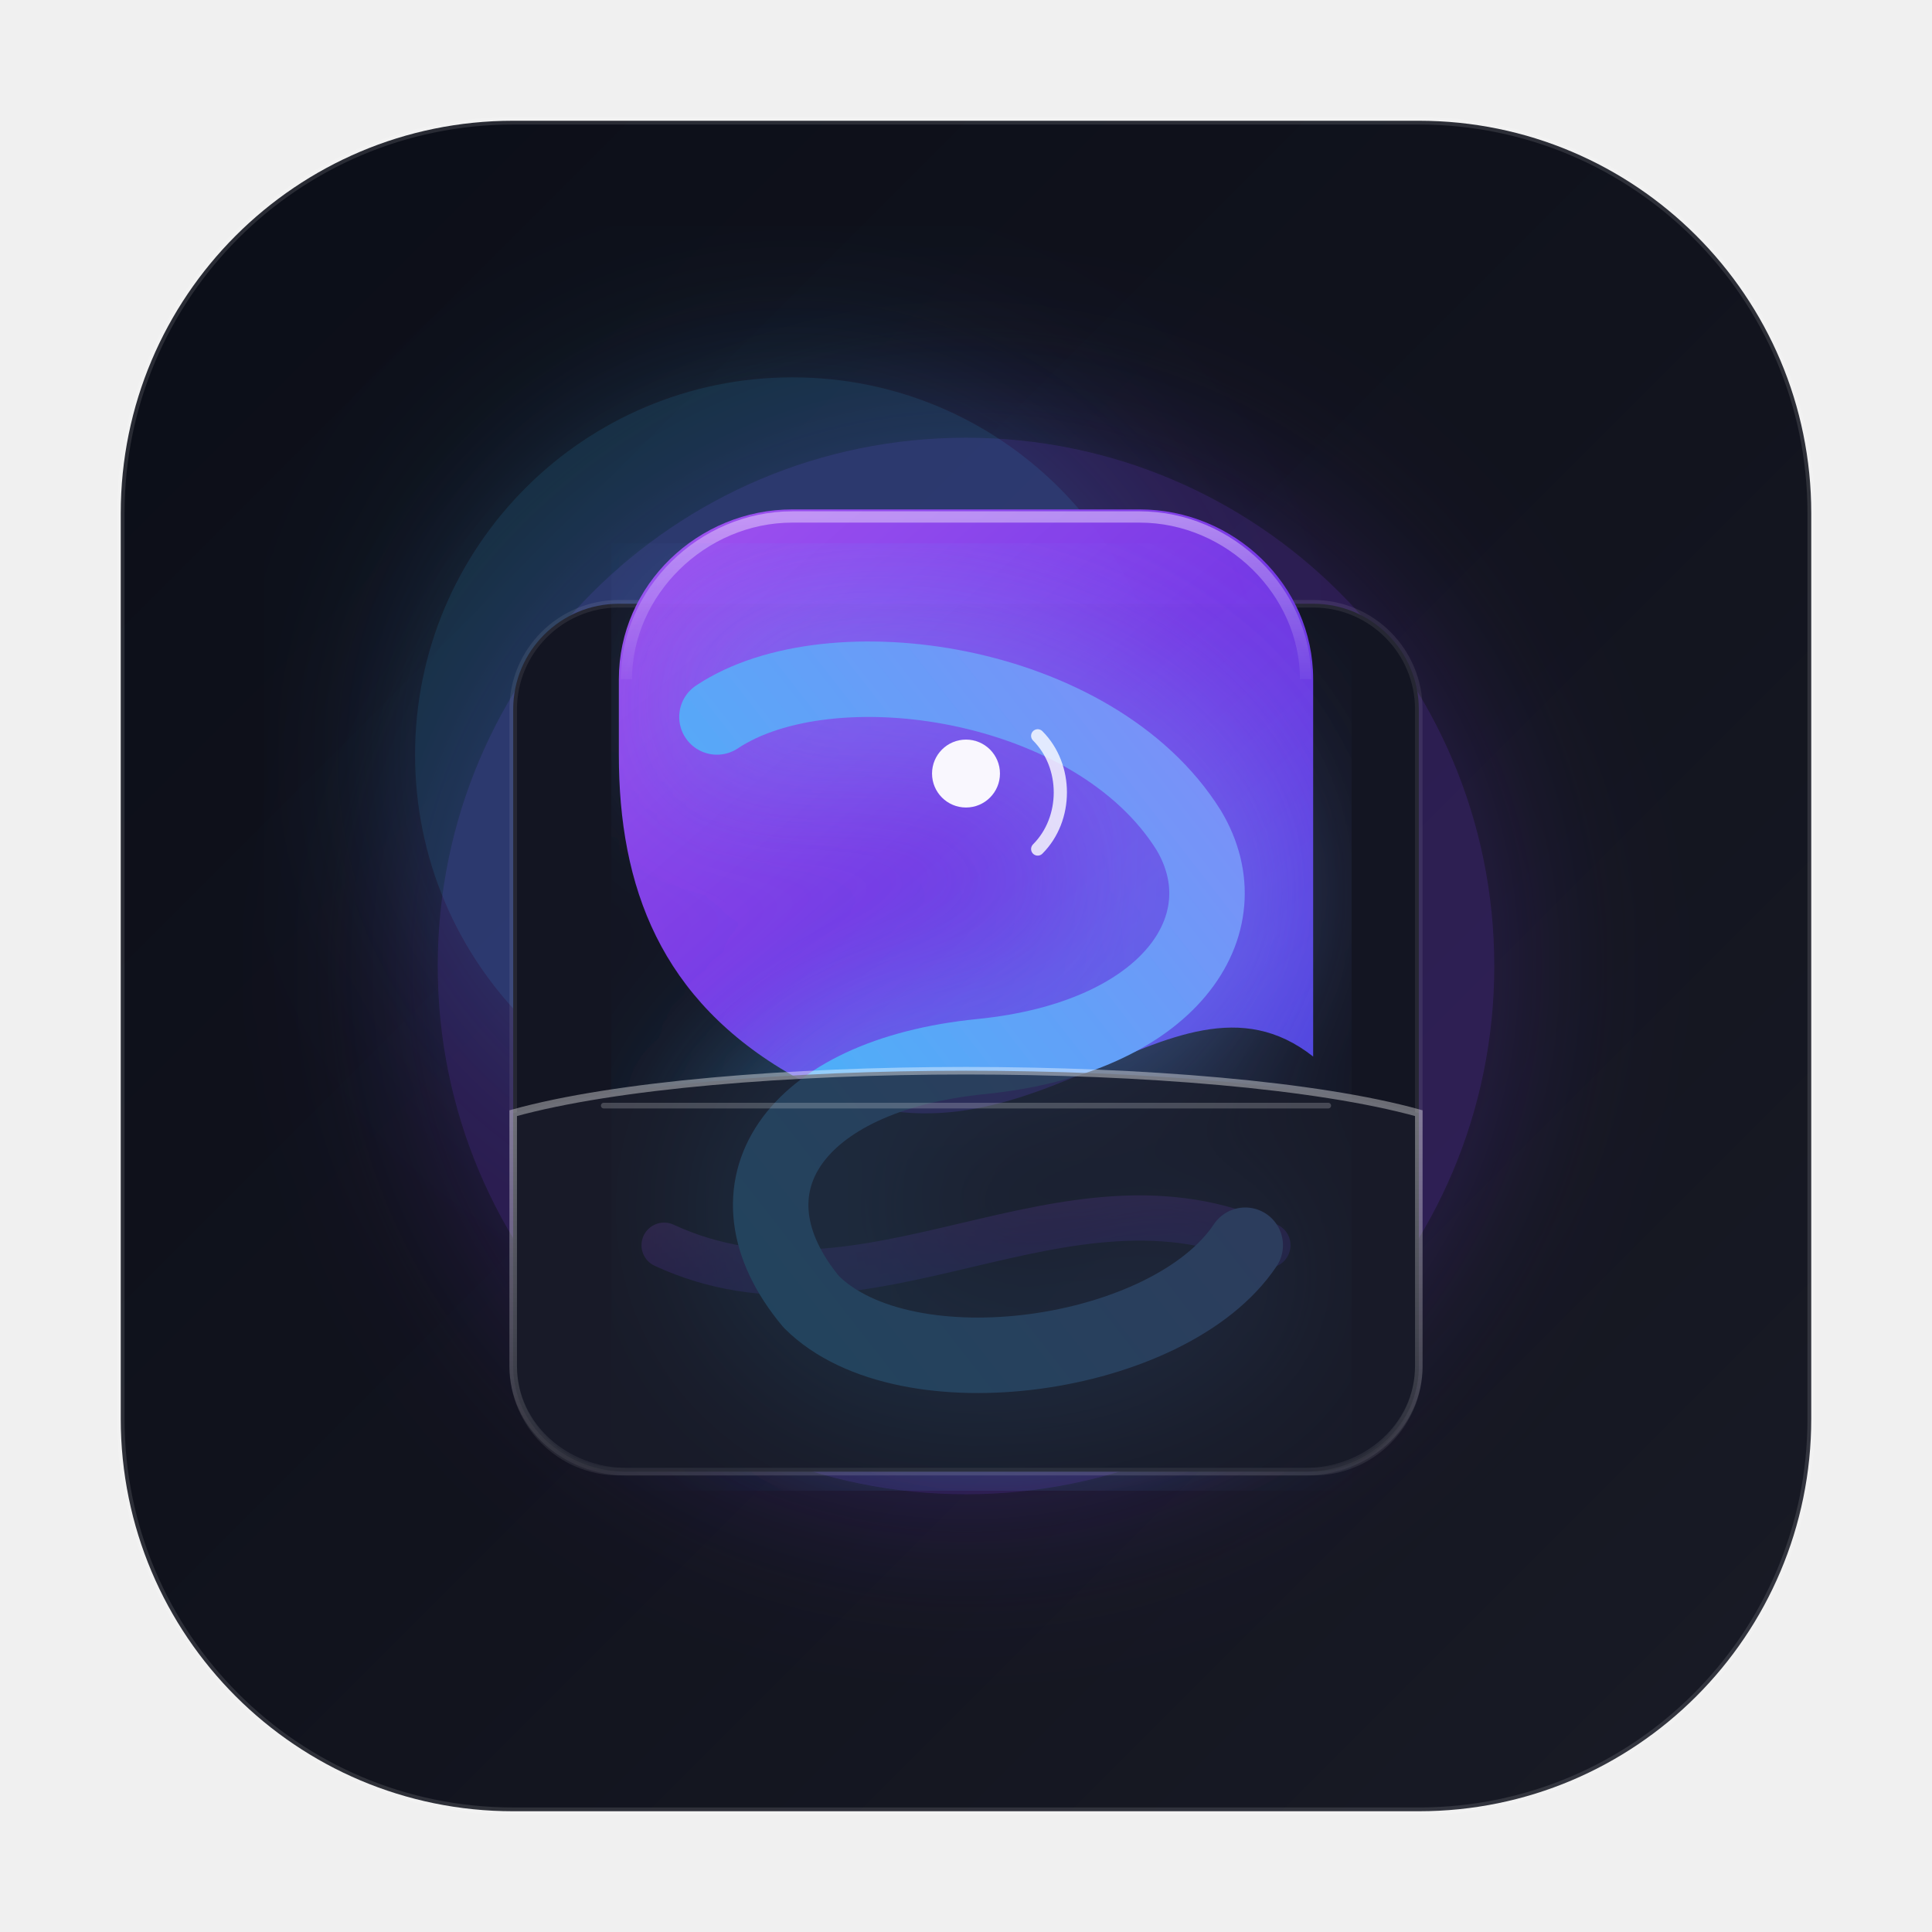
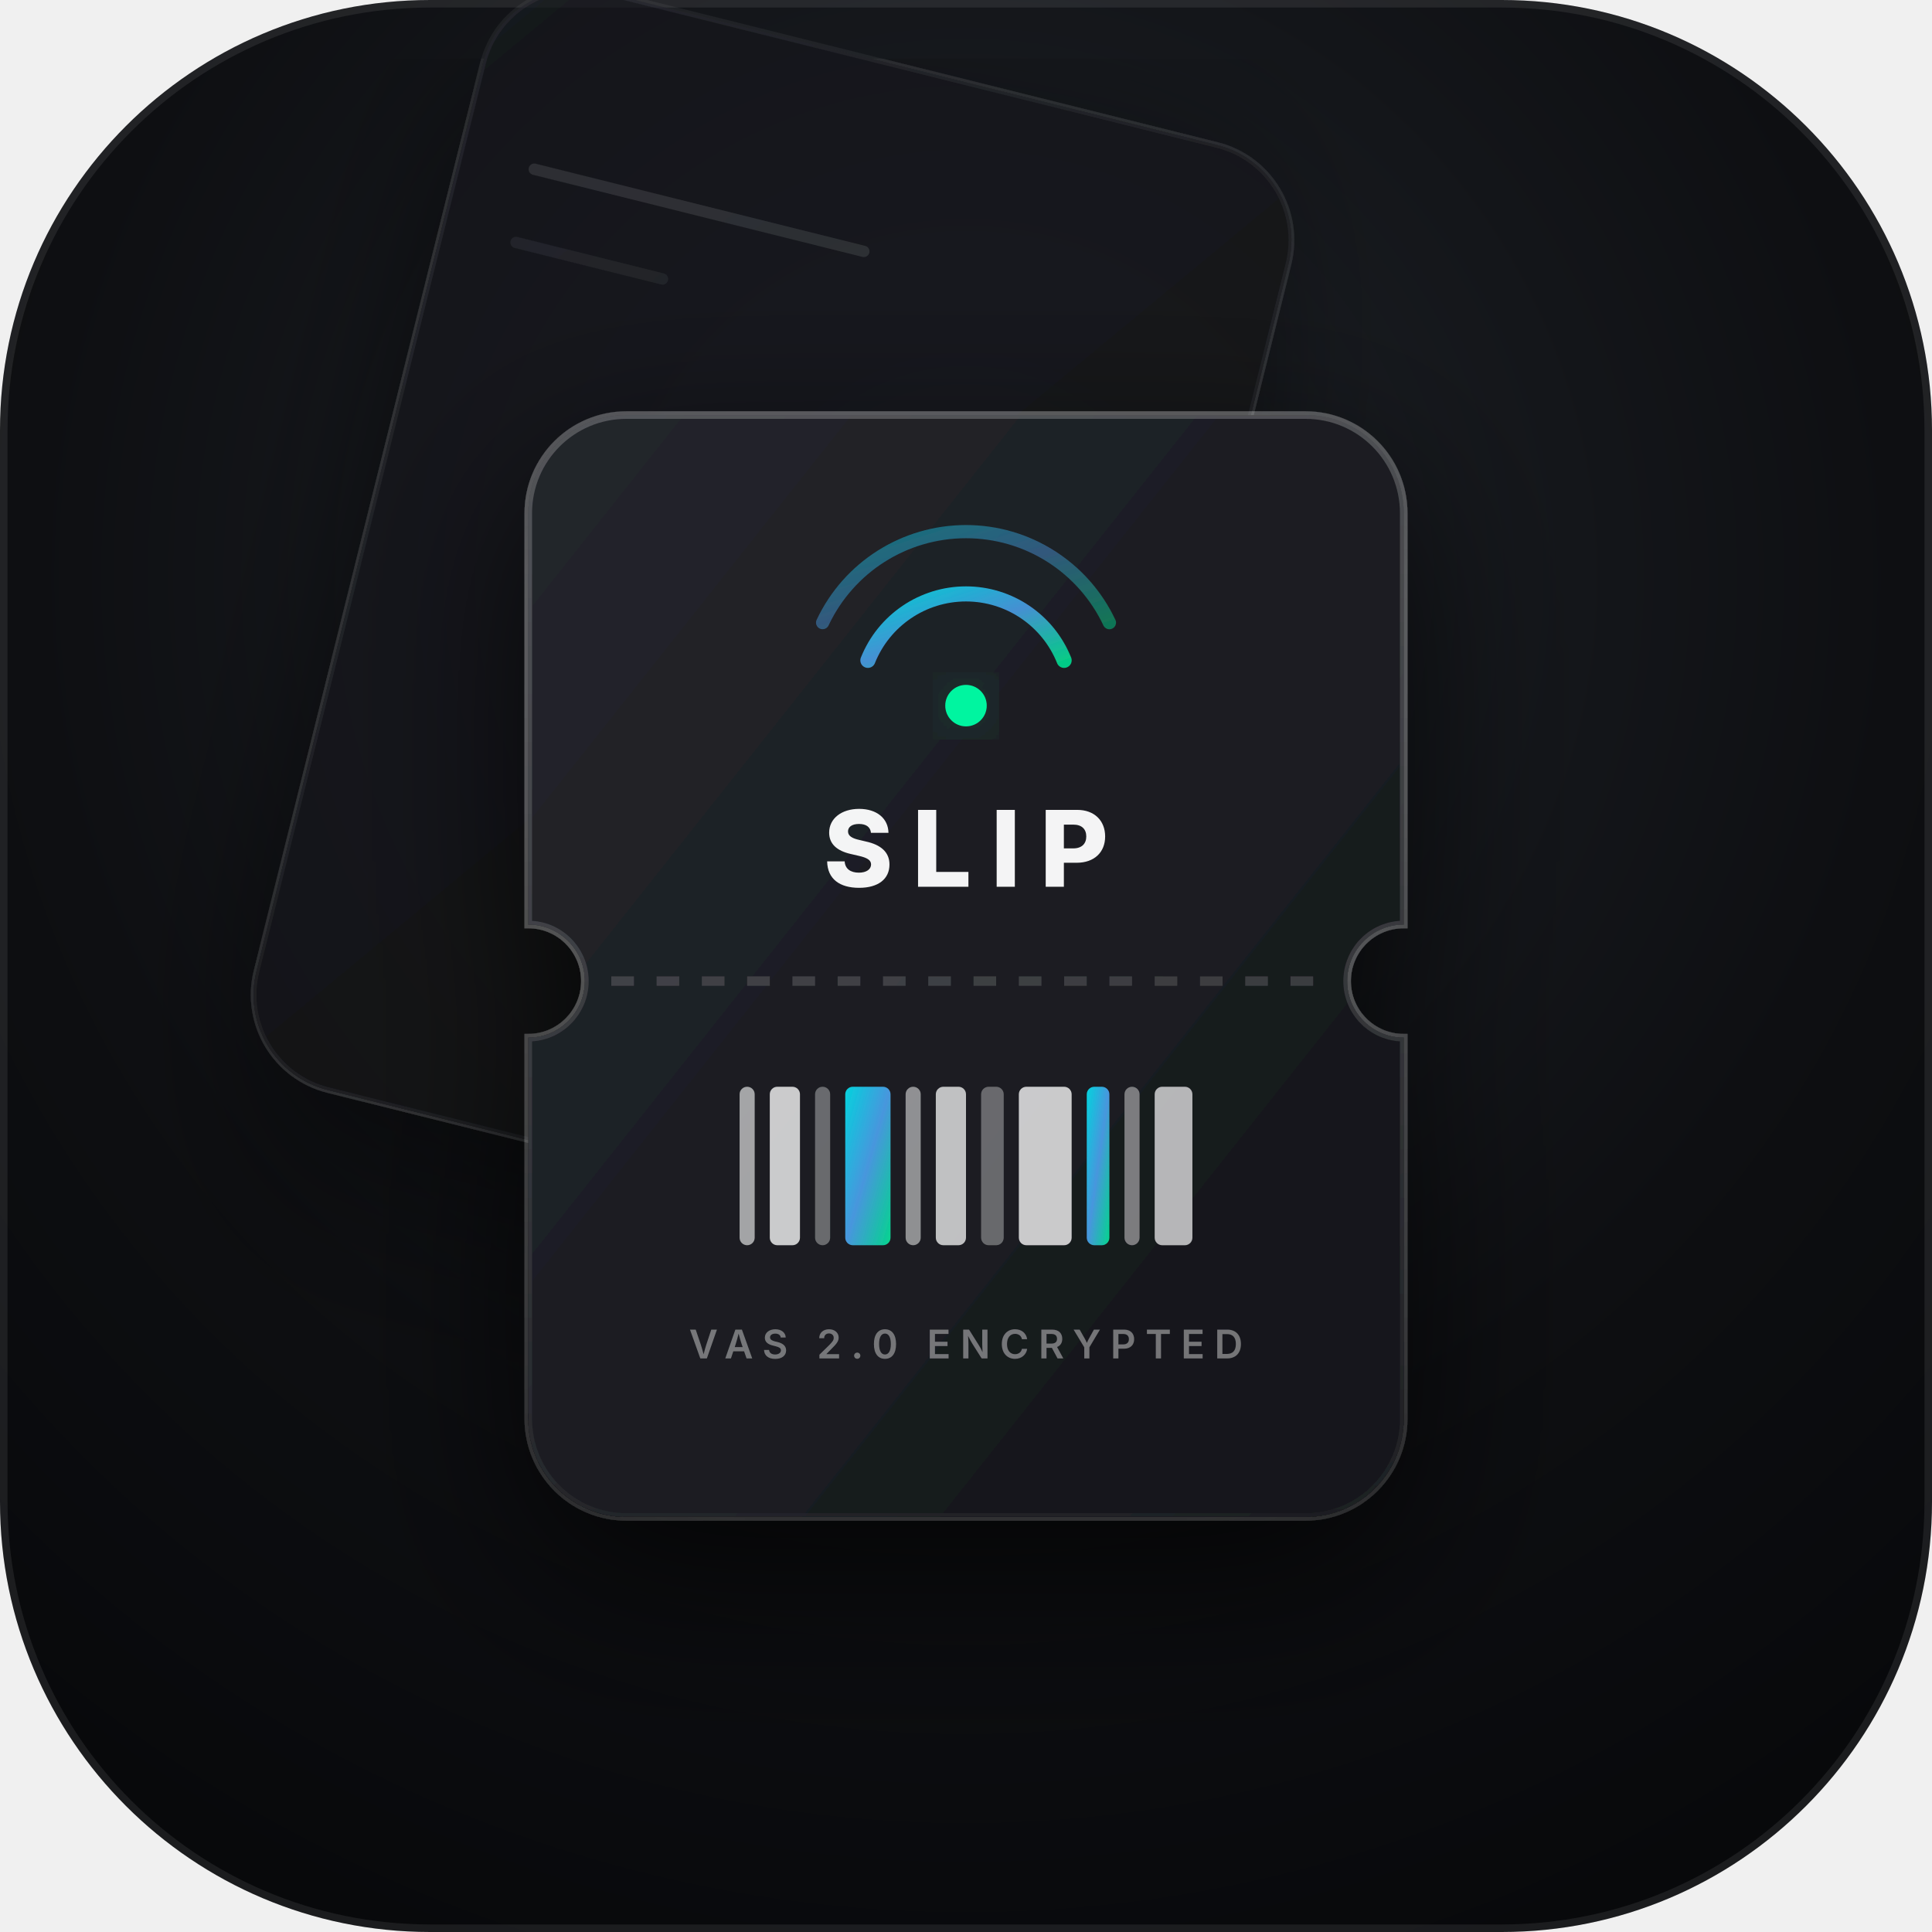
<svg xmlns="http://www.w3.org/2000/svg" viewBox="0 0 512 512" width="512" height="512">
  <defs>
-     <linearGradient id="bgGrad" x1="0%" y1="0%" x2="100%" y2="100%">
-       <stop offset="0%" stop-color="#0b0e18" />
-       <stop offset="50%" stop-color="#11131d" />
-       <stop offset="100%" stop-color="#191b26" />
+     <radialGradient id="bgGlow" cx="50%" cy="30%" r="80%">
+       <stop offset="0%" stop-color="#1f2329" />
+       <stop offset="60%" stop-color="#0e0f12" />
+       <stop offset="100%" stop-color="#07080a" />
+     </radialGradient>
+     <linearGradient id="neonGradient" x1="0%" y1="0%" x2="100%" y2="100%">
+       <stop offset="0%" stop-color="#00f2fe" />
+       <stop offset="50%" stop-color="#4facfe" />
+       <stop offset="100%" stop-color="#00f5a0" />
    </linearGradient>
-     <linearGradient id="purpleGrad" x1="0%" y1="0%" x2="100%" y2="100%">
-       <stop offset="0%" stop-color="#a855f7" />
-       <stop offset="50%" stop-color="#7c3aed" />
-       <stop offset="100%" stop-color="#4f46e5" />
+     <linearGradient id="cardGradFront" x1="0%" y1="0%" x2="100%" y2="100%">
+       <stop offset="0%" stop-color="#24262c" />
+       <stop offset="100%" stop-color="#141519" />
    </linearGradient>
-     <linearGradient id="cyanGrad" x1="0%" y1="100%" x2="100%" y2="0%">
-       <stop offset="0%" stop-color="#38bdf8" />
-       <stop offset="100%" stop-color="#818cf8" />
+     <linearGradient id="cardGradBack" x1="0%" y1="0%" x2="100%" y2="100%">
+       <stop offset="0%" stop-color="#191a20" />
+       <stop offset="100%" stop-color="#0f1013" />
    </linearGradient>
-     <linearGradient id="glassStroke" x1="0%" y1="0%" x2="0%" y2="100%">
-       <stop offset="0%" stop-color="rgba(255, 255, 255, 0.4)" />
-       <stop offset="100%" stop-color="rgba(255, 255, 255, 0.05)" />
+     <linearGradient id="borderGrad" x1="0%" y1="0%" x2="0%" y2="100%">
+       <stop offset="0%" stop-color="rgba(255, 255, 255, 0.22)" />
+       <stop offset="100%" stop-color="rgba(255, 255, 255, 0.04)" />
    </linearGradient>
-     <filter id="glow" x="-20%" y="-20%" width="140%" height="140%">
-       <feGaussianBlur stdDeviation="24" result="blur" />
+     <filter id="dropShadow" x="-20%" y="-20%" width="140%" height="150%">
+       <feDropShadow dx="0" dy="16" stdDeviation="24" flood-color="#000000" flood-opacity="0.75" />
+     </filter>
+     <filter id="glowAccent" x="-30%" y="-30%" width="160%" height="160%">
+       <feGaussianBlur stdDeviation="12" result="blur" />
      <feComposite in="SourceGraphic" in2="blur" operator="over" />
    </filter>
  </defs>
-   <rect x="32" y="32" width="448" height="448" rx="104" fill="url(#bgGrad)" stroke="rgba(255,255,255,0.12)" stroke-width="2" />
-   <circle cx="256" cy="256" r="140" fill="#7c3aed" opacity="0.25" filter="url(#glow)" />
-   <circle cx="210" cy="200" r="100" fill="#38bdf8" opacity="0.18" filter="url(#glow)" />
-   <rect x="136" y="160" width="240" height="230" rx="28" fill="#131522" stroke="rgba(255,255,255,0.08)" stroke-width="2" />
-   <g transform="translate(0, -10)">
-     <path d="M176 340 C 230 365, 282 315, 336 340" fill="none" stroke="url(#purpleGrad)" stroke-width="12" stroke-linecap="round" opacity="0.6" />
-     <path d="M164 190 C 164 165, 185 145, 210 145 L 302 145 C 327 145, 348 165, 348 190 L 348 290 C 310 260, 270 330, 210 295 C 175 275, 164 245, 164 210 Z" fill="url(#purpleGrad)" opacity="0.95" />
-     <path d="M166 190 C 166 167, 186 147, 210 147 L 302 147 C 326 147, 346 167, 346 190" fill="none" stroke="url(#glassStroke)" stroke-width="3" />
-     <path d="M190 200 C 220 180, 290 190, 315 230 C 330 255, 310 285, 260 290 C 210 295, 190 325, 215 355 C 240 380, 310 370, 330 340" fill="none" stroke="url(#cyanGrad)" stroke-width="20" stroke-linecap="round" stroke-linejoin="round" filter="url(#glow)" />
-     <circle cx="256" cy="215" r="9" fill="#ffffff" opacity="0.95" />
-     <path d="M275 205 C 283 213, 283 227, 275 235" fill="none" stroke="#ffffff" stroke-width="3.5" stroke-linecap="round" opacity="0.8" />
+   <rect x="0" y="0" width="512" height="512" rx="114" fill="url(#bgGlow)" />
+   <rect x="1" y="1" width="510" height="510" rx="113" fill="none" stroke="rgba(255,255,255,0.08)" stroke-width="2" />
+   <g transform="translate(195, 120) rotate(14) translate(-120, -140)" filter="url(#dropShadow)" opacity="0.65">
+     <rect x="30" y="30" width="220" height="300" rx="26" fill="url(#cardGradBack)" stroke="rgba(255,255,255,0.08)" stroke-width="1.5" />
+     <line x1="50" y1="80" x2="140" y2="80" stroke="rgba(255,255,255,0.15)" stroke-width="3" stroke-linecap="round" />
+     <line x1="50" y1="100" x2="90" y2="100" stroke="rgba(255,255,255,0.08)" stroke-width="3" stroke-linecap="round" />
  </g>
-   <path d="M136 295 C 190 280, 322 280, 376 295 L 376 362 C 376 378, 362 390, 346 390 L 166 390 C 150 390, 136 378, 136 362 Z" fill="#1a1c2a" fill-opacity="0.75" stroke="url(#glassStroke)" stroke-width="2" />
-   <line x1="160" y1="293" x2="352" y2="293" stroke="rgba(255,255,255,0.2)" stroke-width="1.5" stroke-linecap="round" />
+   <g filter="url(#dropShadow)">
+     <path d="       M 166 110        H 346        A 26 26 0 0 1 372 136        V 245        A 15 15 0 0 0 372 275        V 376        A 26 26 0 0 1 346 402        H 166        A 26 26 0 0 1 140 376        V 275        A 15 15 0 0 0 140 245        V 136        A 26 26 0 0 1 166 110        Z     " fill="url(#cardGradFront)" stroke="url(#borderGrad)" stroke-width="2" />
+     <line x1="162" y1="260" x2="350" y2="260" stroke="rgba(255,255,255,0.15)" stroke-width="2.5" stroke-dasharray="6, 6" />
+     <g transform="translate(256, 185)">
+       <path d="M -38 -20 A 42 42 0 0 1 38 -20" fill="none" stroke="url(#neonGradient)" stroke-width="3.5" stroke-linecap="round" opacity="0.4" />
+       <path d="M -26 -10 A 28 28 0 0 1 26 -10" fill="none" stroke="url(#neonGradient)" stroke-width="4" stroke-linecap="round" opacity="0.8" />
+       <circle cx="0" cy="2" r="5.5" fill="#00f5a0" filter="url(#glowAccent)" />
+     </g>
+     <text x="256" y="235" font-family="system-ui, -apple-system, BlinkMacSystemFont, 'SF Pro Display', 'Inter', sans-serif" font-size="28" font-weight="800" letter-spacing="5" fill="#ffffff" text-anchor="middle" opacity="0.95">SLIP</text>
+     <g transform="translate(196, 288)" opacity="0.85">
+       <rect x="0" y="0" width="4" height="42" rx="2" fill="rgba(255,255,255,0.7)" />
+       <rect x="8" y="0" width="8" height="42" rx="2" fill="rgba(255,255,255,0.9)" />
+       <rect x="20" y="0" width="4" height="42" rx="2" fill="rgba(255,255,255,0.4)" />
+       <rect x="28" y="0" width="12" height="42" rx="2" fill="url(#neonGradient)" />
+       <rect x="44" y="0" width="4" height="42" rx="2" fill="rgba(255,255,255,0.6)" />
+       <rect x="52" y="0" width="8" height="42" rx="2" fill="rgba(255,255,255,0.85)" />
+       <rect x="64" y="0" width="6" height="42" rx="2" fill="rgba(255,255,255,0.4)" />
+       <rect x="74" y="0" width="14" height="42" rx="2" fill="rgba(255,255,255,0.9)" />
+       <rect x="92" y="0" width="6" height="42" rx="2" fill="url(#neonGradient)" />
+       <rect x="102" y="0" width="4" height="42" rx="2" fill="rgba(255,255,255,0.5)" />
+       <rect x="110" y="0" width="10" height="42" rx="2" fill="rgba(255,255,255,0.8)" />
+     </g>
+     <text x="256" y="360" font-family="'SF Mono', 'SF Pro Text', Menlo, monospace" font-size="10.5" font-weight="600" letter-spacing="2.5" fill="rgba(255,255,255,0.4)" text-anchor="middle">VAS 2.0 ENCRYPTED</text>
+   </g>
</svg>
